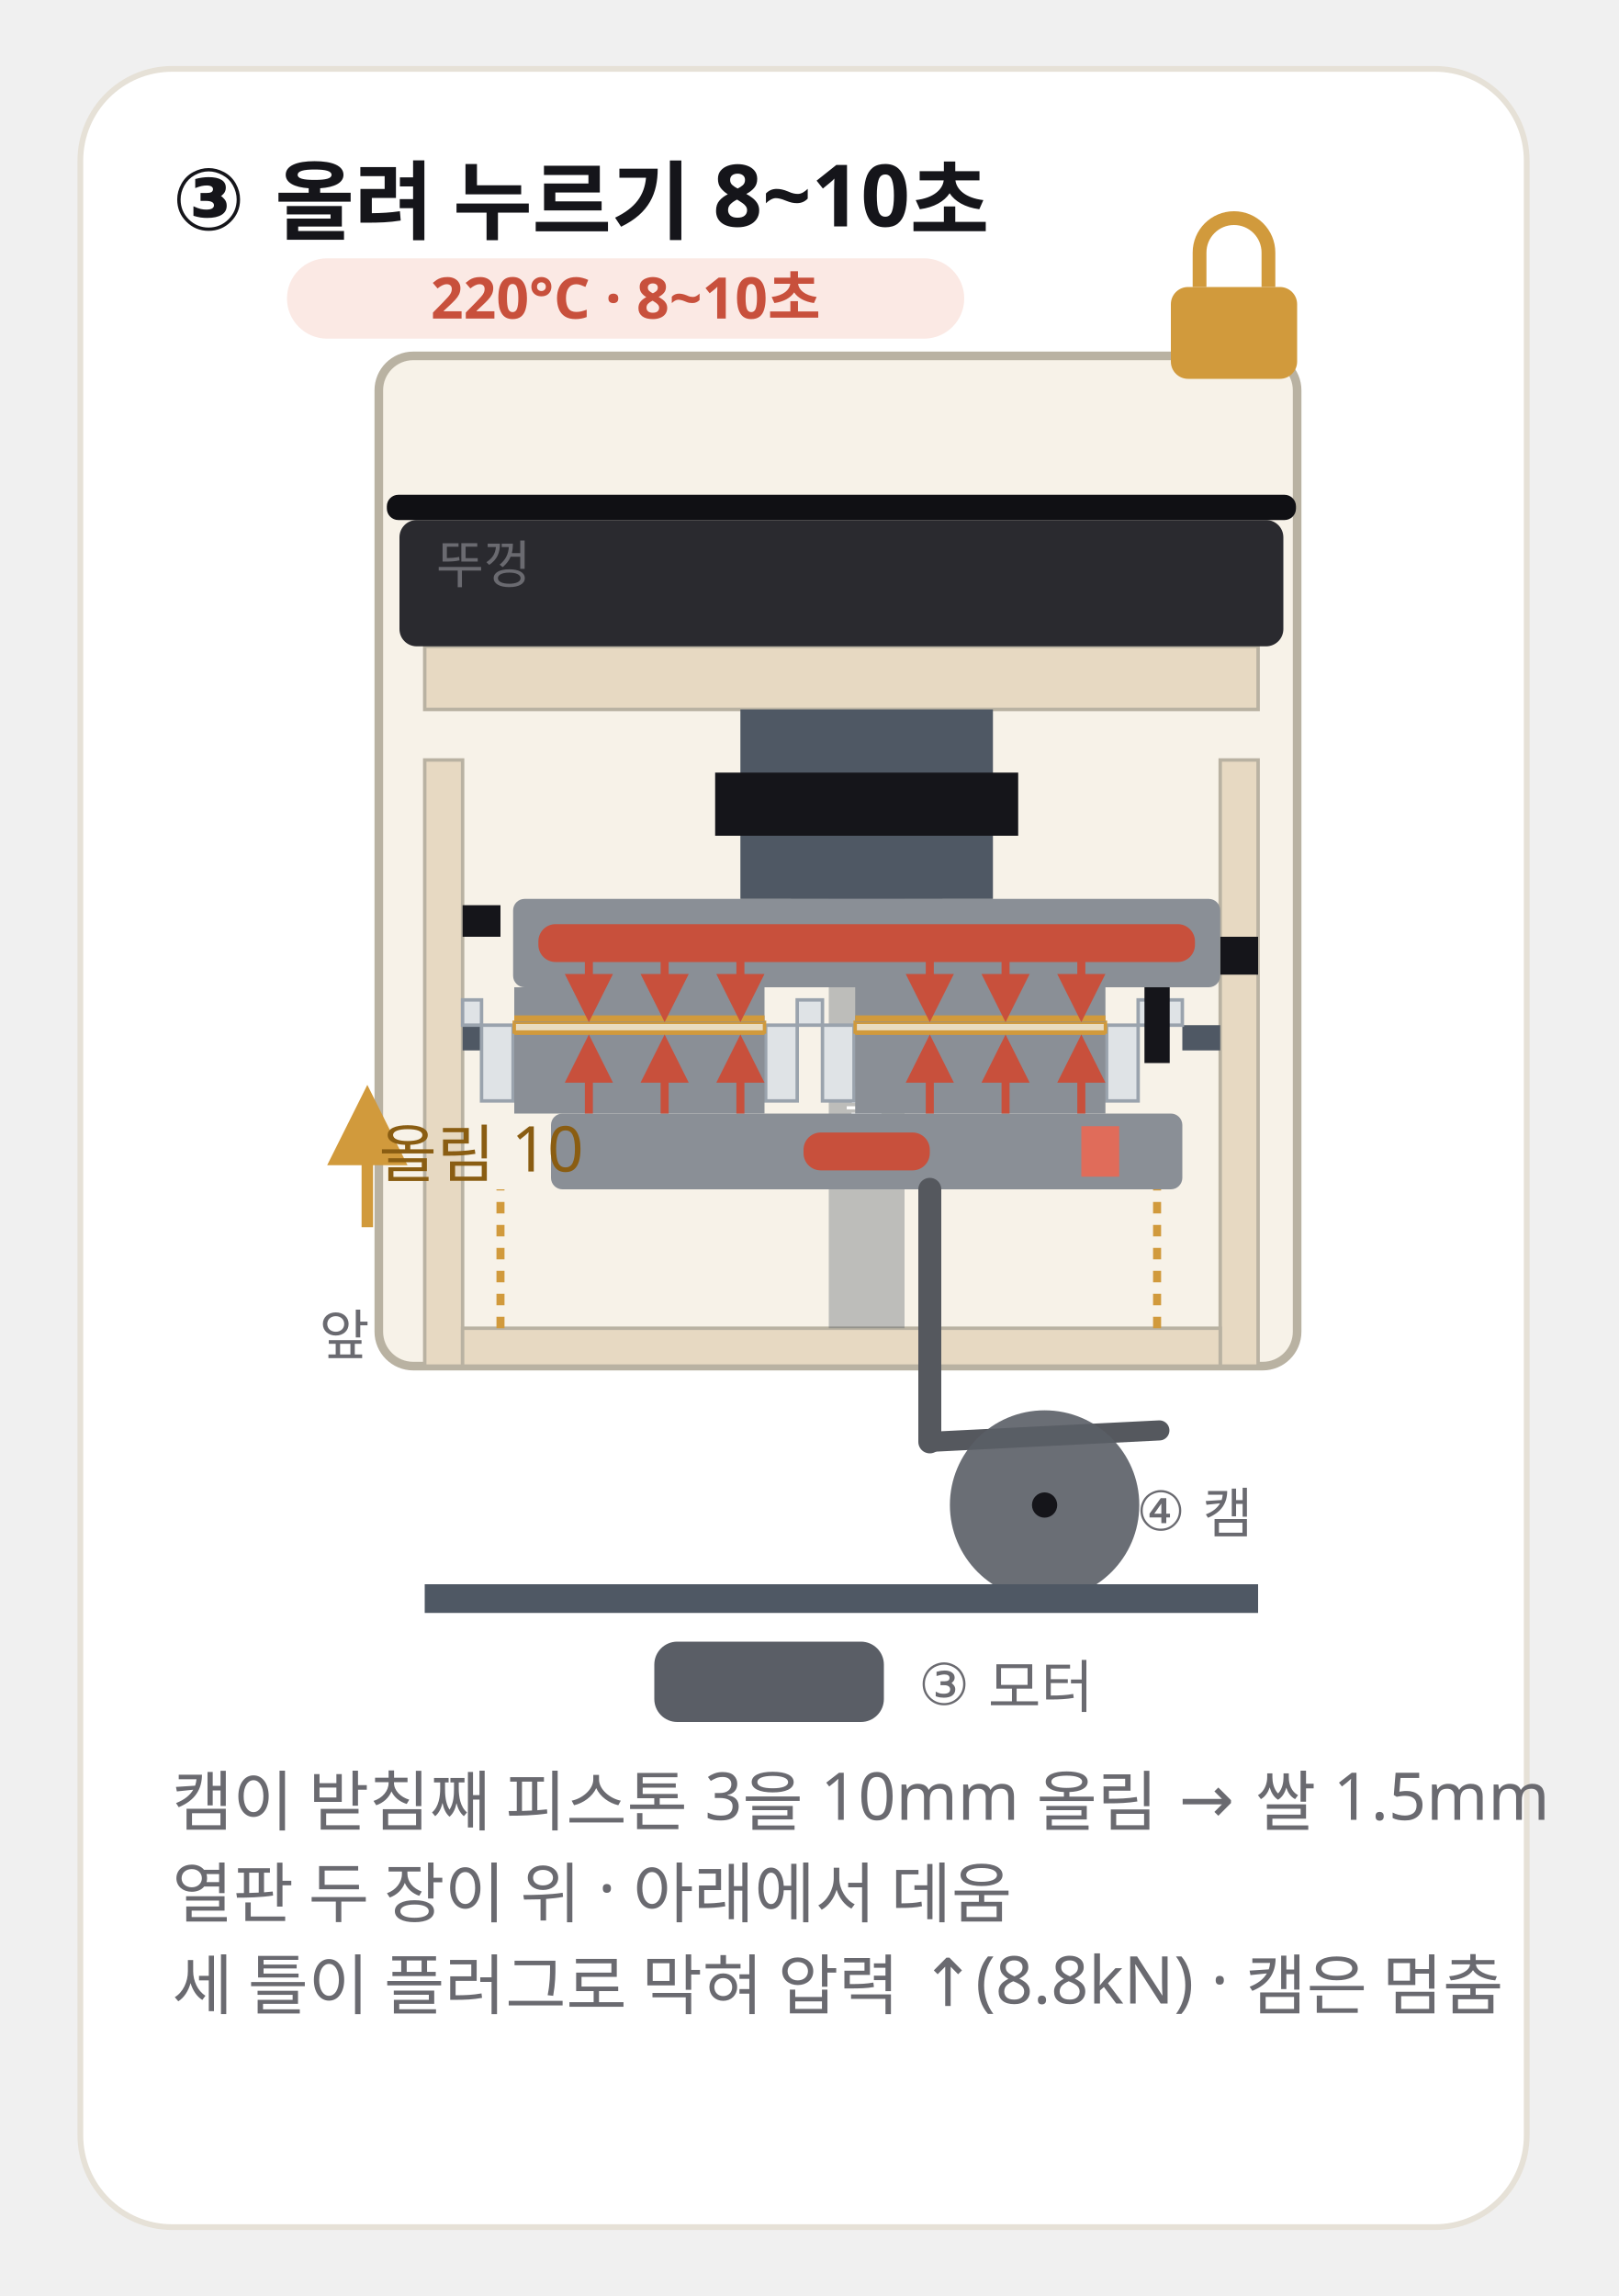
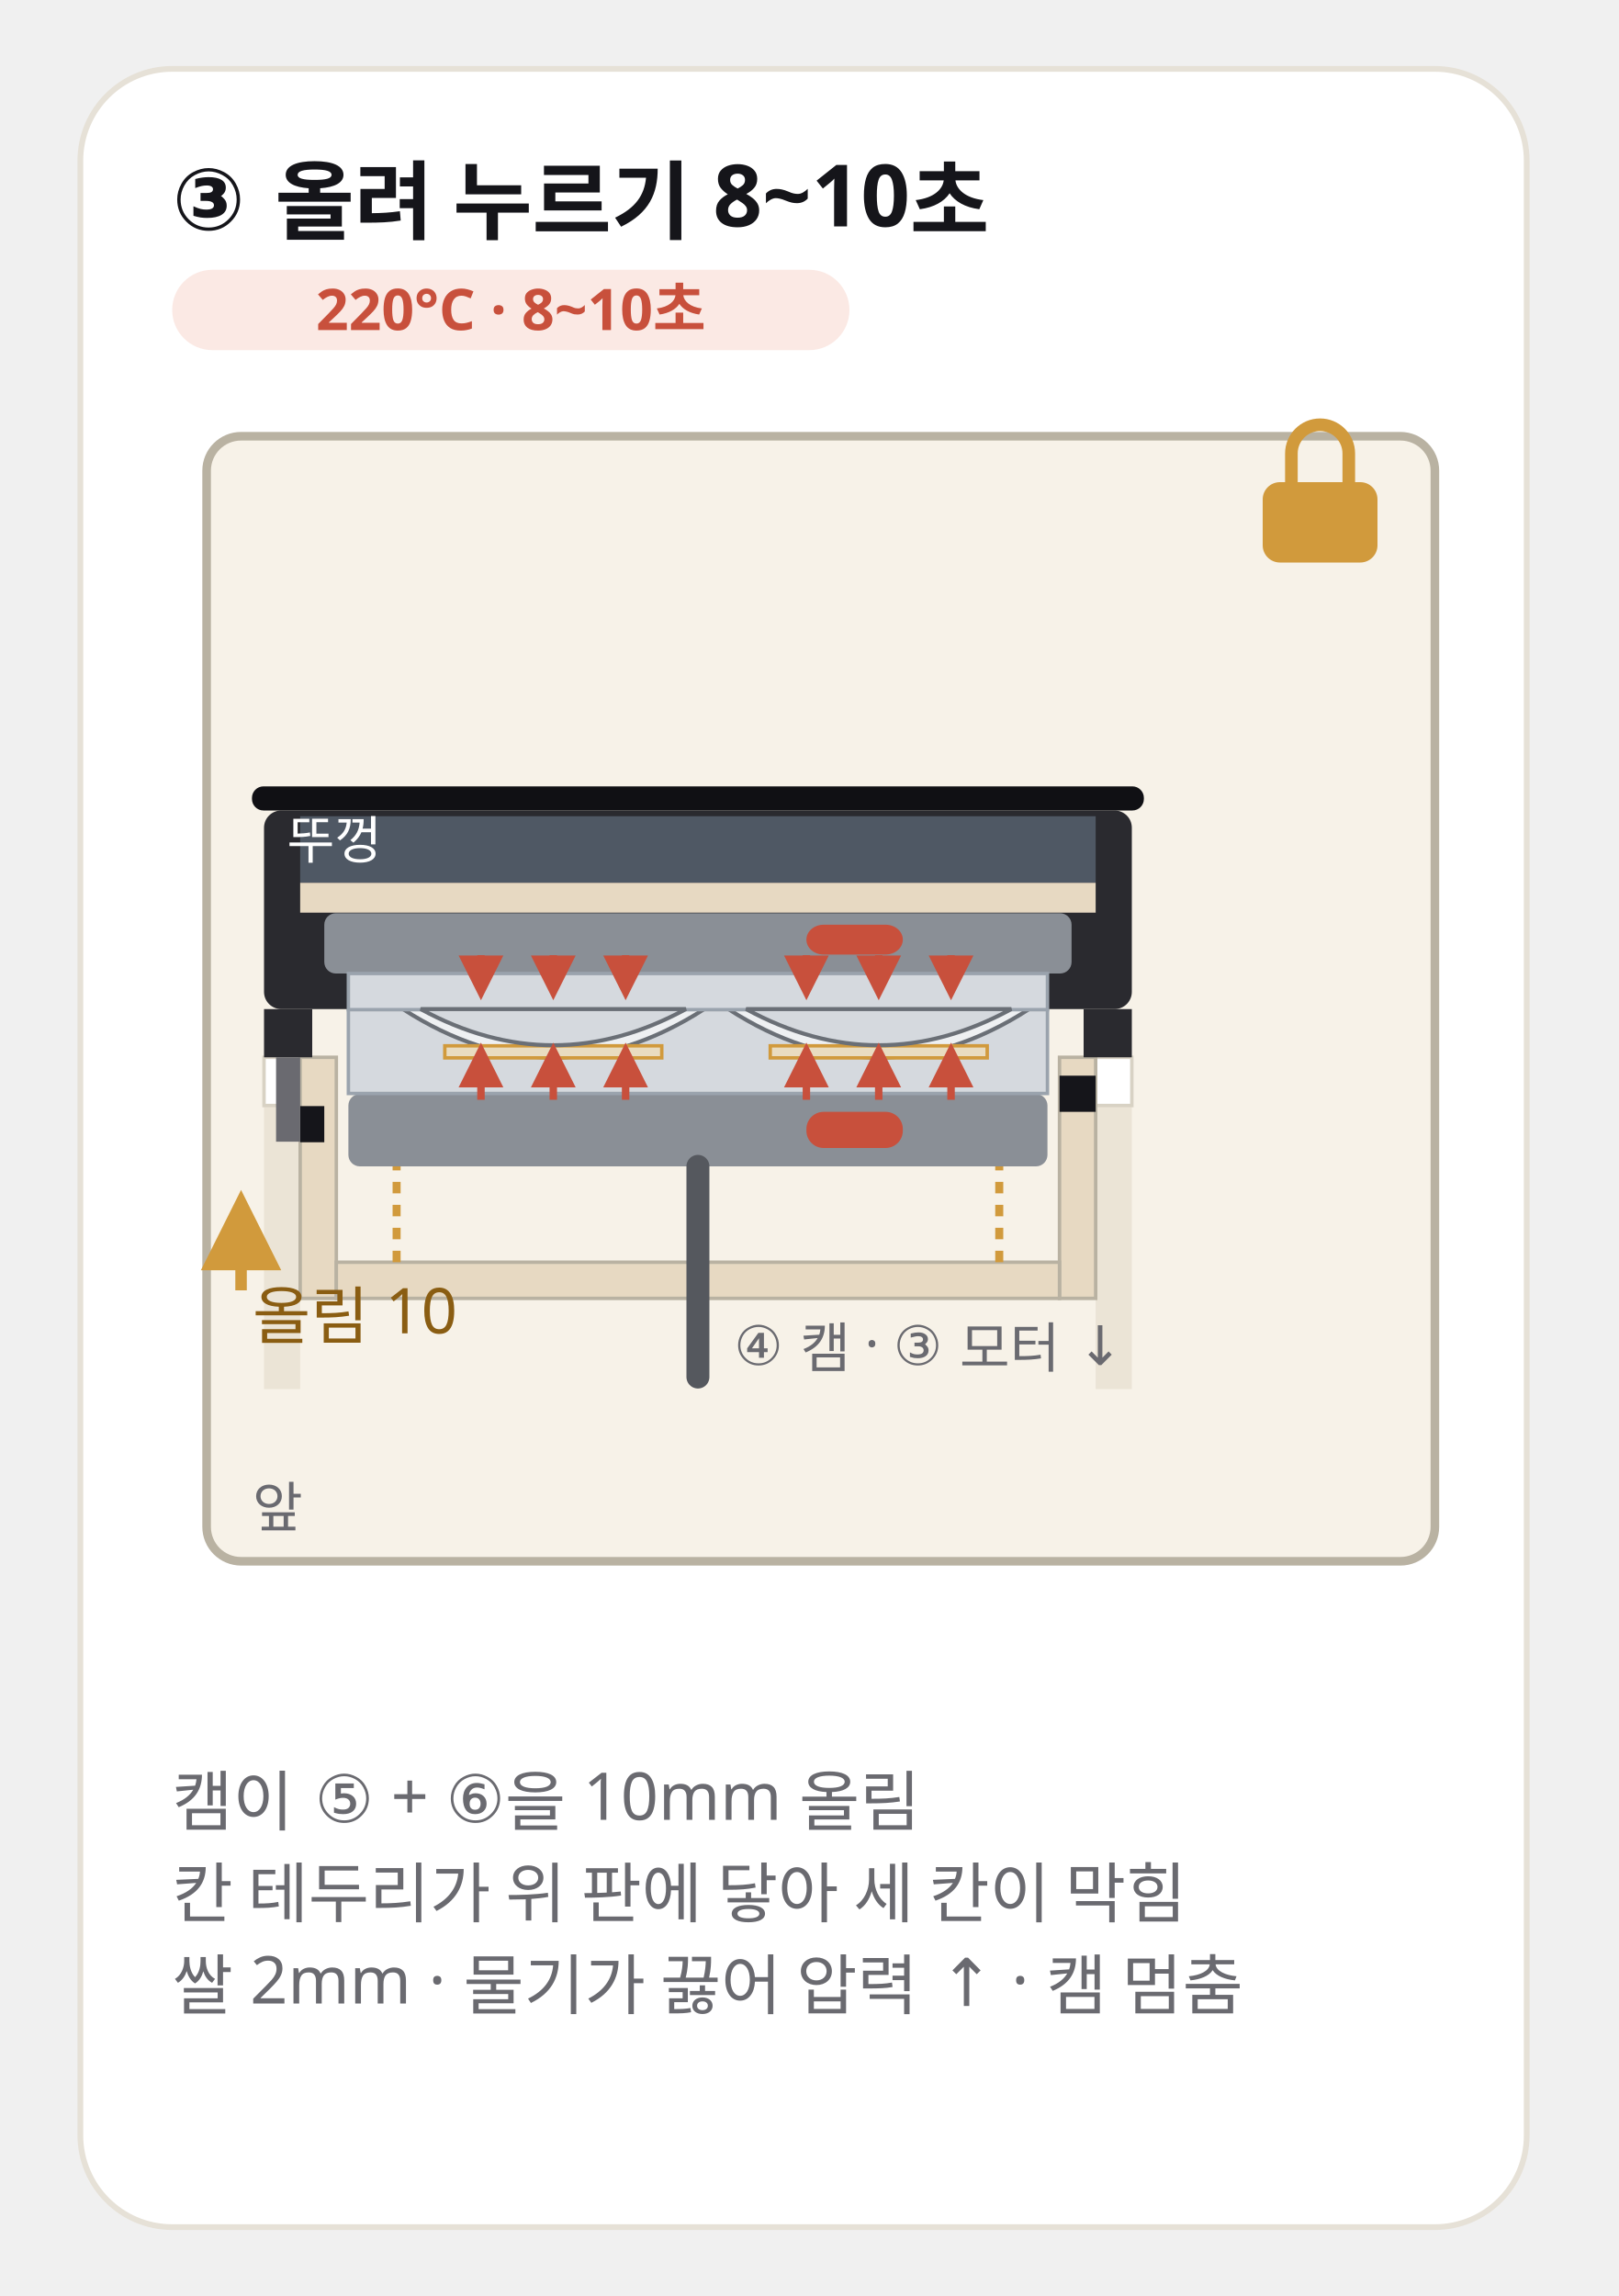
<svg xmlns="http://www.w3.org/2000/svg" viewBox="0 0 282 400" font-family="NanumSquare, Pretendard, sans-serif">
  <defs>
    <pattern id="hatch" width="7" height="7" patternUnits="userSpaceOnUse" patternTransform="rotate(45)">
      <line x1="0" y1="0" x2="0" y2="7" stroke="#8a5d12" stroke-width="1.1" opacity=".55" />
    </pattern>
    <linearGradient id="glassT" x1="0" y1="0" x2="1" y2="1">
      <stop offset="0" stop-color="#3a3a40" />
      <stop offset=".5" stop-color="#101014" />
      <stop offset="1" stop-color="#2c2c32" />
    </linearGradient>
    <marker id="arr" viewBox="0 0 10 10" refX="8" refY="5" markerWidth="7" markerHeight="7" orient="auto-start-reverse">
      <path d="M0,0 L10,5 L0,10 z" fill="#d19a3c" />
    </marker>
    <marker id="arrg" viewBox="0 0 10 10" refX="8" refY="5" markerWidth="6" markerHeight="6" orient="auto-start-reverse">
      <path d="M0,0 L10,5 L0,10 z" fill="#6a6a70" />
    </marker>
    <marker id="arrh" viewBox="0 0 10 10" refX="8" refY="5" markerWidth="6" markerHeight="6" orient="auto-start-reverse">
      <path d="M0,0 L10,5 L0,10 z" fill="#c8503c" />
    </marker>
  </defs>
  <g transform="translate(14,0)">
    <rect x="0" y="12" width="252" height="376" rx="16" fill="#fff" stroke="#e6e1d7" />
    <text x="16" y="40" font-size="15" font-weight="800" fill="#15151a">③ 올려 누르기 8~10초</text>
-     <rect x="36" y="45" width="118" height="14" rx="7" fill="#fbe9e4" />
-     <text x="95" y="55.5" font-size="10" font-weight="800" fill="#c8503c" text-anchor="middle">220°C · 8~10초</text>
-     <g transform="translate(0,0)">
-       <rect x="52" y="62" width="160" height="176" rx="6" fill="#f7f2e8" stroke="#b9b2a2" stroke-width="1.5" />
-       <rect x="190" y="50" width="22" height="16" rx="3" fill="#d19a3c" />
-       <path d="M195 50 v-6 a6 6 0 0 1 12 0 v6" fill="none" stroke="#d19a3c" stroke-width="2.4" />
-       <text x="46" y="236" font-size="9.5" fill="#6a6a70" text-anchor="middle">앞</text>
-       <rect x="60.0" y="132.4" width="6.6" height="105.6" fill="#e7d9c2" stroke="#b9b2a2" stroke-width=".6" />
-       <rect x="198.6" y="132.4" width="6.6" height="105.6" fill="#e7d9c2" stroke="#b9b2a2" stroke-width=".6" />
-       <rect x="66.6" y="231.4" width="132.0" height="6.6" fill="#e7d9c2" stroke="#b9b2a2" stroke-width=".6" />
-       <rect x="198.6" y="163.2" width="6.6" height="6.6" fill="#15151a" />
-       <rect x="130.4" y="156.6" width="13.2" height="74.8" fill="#4f5864" opacity=".35" />
-       <rect x="123.8" y="123.6" width="26.4" height="33.0" fill="#4f5864" opacity=".35" />
-       <text x="137.0" y="196.2" font-size="8.5" fill="#fff" text-anchor="middle">틀</text>
-       <rect x="192.0" y="178.6" width="6.6" height="4.4" fill="#4f5864" />
-       <rect x="66.6" y="178.6" width="6.6" height="4.4" fill="#4f5864" />
-       <rect x="184.3" y="174.2" width="7.7" height="4.4" fill="#dfe3e6" stroke="#9aa3ad" stroke-width=".6" />
-       <rect x="124.9" y="174.2" width="4.4" height="4.4" fill="#dfe3e6" stroke="#9aa3ad" stroke-width=".6" />
-       <rect x="66.6" y="174.2" width="3.3" height="4.4" fill="#dfe3e6" stroke="#9aa3ad" stroke-width=".6" />
-       <rect x="178.8" y="178.6" width="5.5" height="13.2" fill="#dfe3e6" stroke="#9aa3ad" stroke-width=".6" />
-       <rect x="129.3" y="178.6" width="5.5" height="13.2" fill="#dfe3e6" stroke="#9aa3ad" stroke-width=".6" />
-       <rect x="119.4" y="178.6" width="5.5" height="13.2" fill="#dfe3e6" stroke="#9aa3ad" stroke-width=".6" />
-       <rect x="69.9" y="178.6" width="5.5" height="13.2" fill="#dfe3e6" stroke="#9aa3ad" stroke-width=".6" />
-       <rect x="82.0" y="194.0" width="110.0" height="13.2" fill="#8a8f96" rx="2" />
-       <rect x="126.0" y="197.3" width="22.0" height="6.6" fill="#c8503c" rx="3" />
-       <rect x="135.0" y="179.7" width="43.6" height="14.3" fill="#8a8f96" />
-       <rect x="135.0" y="179.2" width="43.6" height="1.1" fill="#d19a3c" />
-       <rect x="75.6" y="179.7" width="43.6" height="14.3" fill="#8a8f96" />
-       <rect x="75.6" y="179.2" width="43.6" height="1.1" fill="#d19a3c" />
-       <rect x="174.4" y="196.2" width="6.6" height="8.8" fill="#e06c5a" />
-       <line x1="187.6" y1="231.4" x2="187.6" y2="207.2" stroke="#d19a3c" stroke-width="1.4" stroke-dasharray="2 2" />
-       <line x1="73.2" y1="231.4" x2="73.2" y2="207.2" stroke="#d19a3c" stroke-width="1.4" stroke-dasharray="2 2" />
-       <rect x="135.0" y="178.1" width="43.6" height="1.7" fill="#e9dcc0" stroke="#d19a3c" stroke-width=".6" />
-       <rect x="75.6" y="178.1" width="43.6" height="1.7" fill="#e9dcc0" stroke="#d19a3c" stroke-width=".6" />
-       <rect x="60.0" y="112.6" width="145.2" height="11.0" fill="#e7d9c2" stroke="#b9b2a2" stroke-width=".6" />
-       <rect x="55.6" y="90.6" width="154.0" height="22.0" fill="#2a2a2f" rx="3" />
-       <rect x="53.4" y="86.2" width="158.4" height="4.4" fill="#101014" rx="2" />
-       <rect x="75.4" y="156.6" width="123.2" height="15.4" fill="#8a8f96" rx="2" />
-       <rect x="79.8" y="161.0" width="114.4" height="6.6" fill="#c8503c" rx="3" />
-       <rect x="135.0" y="172.0" width="43.6" height="6.1" fill="#8a8f96" />
-       <rect x="135.0" y="176.9" width="43.6" height="1.1" fill="#d19a3c" />
-       <rect x="75.6" y="172.0" width="43.6" height="6.1" fill="#8a8f96" />
-       <rect x="75.6" y="176.9" width="43.6" height="1.1" fill="#d19a3c" />
-       <rect x="185.4" y="172.0" width="4.4" height="13.2" fill="#15151a" />
-       <rect x="66.6" y="157.7" width="6.6" height="5.5" fill="#15151a" />
-       <rect x="115.0" y="123.6" width="44.0" height="33.0" fill="#4f5864" />
-       <rect x="110.6" y="134.6" width="52.8" height="11.0" fill="#15151a" />
-       <text x="62.0" y="101.6" font-size="9" fill="#6a6a70">뚜껑</text>
-       <line x1="88.6" y1="165.4" x2="88.6" y2="176.4" stroke="#c8503c" stroke-width="1.4" marker-end="url(#arrh)" />
-       <line x1="88.6" y1="194.0" x2="88.6" y2="181.9" stroke="#c8503c" stroke-width="1.4" marker-end="url(#arrh)" />
-       <line x1="101.8" y1="165.4" x2="101.8" y2="176.4" stroke="#c8503c" stroke-width="1.4" marker-end="url(#arrh)" />
-       <line x1="101.8" y1="194.0" x2="101.8" y2="181.9" stroke="#c8503c" stroke-width="1.4" marker-end="url(#arrh)" />
-       <line x1="115.0" y1="165.4" x2="115.0" y2="176.4" stroke="#c8503c" stroke-width="1.4" marker-end="url(#arrh)" />
-       <line x1="115.0" y1="194.0" x2="115.0" y2="181.9" stroke="#c8503c" stroke-width="1.4" marker-end="url(#arrh)" />
-       <line x1="148.0" y1="165.4" x2="148.0" y2="176.4" stroke="#c8503c" stroke-width="1.4" marker-end="url(#arrh)" />
-       <line x1="148.0" y1="194.0" x2="148.0" y2="181.9" stroke="#c8503c" stroke-width="1.4" marker-end="url(#arrh)" />
-       <line x1="161.2" y1="165.4" x2="161.2" y2="176.4" stroke="#c8503c" stroke-width="1.4" marker-end="url(#arrh)" />
-       <line x1="161.2" y1="194.0" x2="161.2" y2="181.9" stroke="#c8503c" stroke-width="1.4" marker-end="url(#arrh)" />
-       <line x1="174.4" y1="165.4" x2="174.4" y2="176.4" stroke="#c8503c" stroke-width="1.4" marker-end="url(#arrh)" />
-       <line x1="174.4" y1="194.0" x2="174.4" y2="181.9" stroke="#c8503c" stroke-width="1.4" marker-end="url(#arrh)" />
-       <line x1="148.0" y1="207.2" x2="148.0" y2="251.2" stroke="#55585e" stroke-width="4" stroke-linecap="round" />
-       <line x1="148.0" y1="251.2" x2="188.0" y2="249.2" stroke="#55585e" stroke-width="3.5" stroke-linecap="round" />
-       <circle cx="168.0" cy="262.2" r="16.5" fill="#5a5e66" opacity=".9" />
-       <circle cx="168.0" cy="262.2" r="2.2" fill="#15151a" />
-       <text x="184.0" y="266.6" font-size="9.5" fill="#6a6a70">④ 캠</text>
-       <rect x="60.0" y="276" width="145.2" height="5" fill="#4f5864" />
-       <rect x="100" y="286" width="40" height="14" rx="4" fill="#5a5e66" />
-       <text x="146" y="297" font-size="10" fill="#6a6a70">③ 모터</text>
+     <rect x="16" y="47" width="118" height="14" rx="7" fill="#fbe9e4" />
+     <text x="75" y="57.5" font-size="10" font-weight="800" fill="#c8503c" text-anchor="middle">220°C · 8~10초</text>
+     <g transform="translate(0,-8)">
+       <rect x="22" y="84" width="214" height="196" rx="6" fill="#f7f2e8" stroke="#b9b2a2" stroke-width="1.5" />
+       <rect x="206" y="92" width="20" height="14" rx="3" fill="#d19a3c" />
+       <path d="M211 92 v-5 a5 5 0 0 1 10 0 v5" fill="none" stroke="#d19a3c" stroke-width="2.2" />
+       <text x="30" y="274" font-size="9.5" fill="#6a6a70">앞</text>
+       <rect x="32.0" y="192.2" width="6.3" height="57.8" fill="#ebe4d6" />
+       <rect x="32.0" y="192.2" width="6.3" height="8.4" fill="#ffffff" stroke="#d8d2c4" stroke-width=".6" />
+       <rect x="176.9" y="192.2" width="6.3" height="57.8" fill="#ebe4d6" />
+       <rect x="176.9" y="192.2" width="6.3" height="8.4" fill="#ffffff" stroke="#d8d2c4" stroke-width=".6" />
+       <rect x="170.6" y="192.2" width="6.3" height="42.0" fill="#e7d9c2" stroke="#b9b2a2" stroke-width=".6" />
+       <rect x="38.3" y="192.2" width="6.3" height="42.0" fill="#e7d9c2" stroke="#b9b2a2" stroke-width=".6" />
+       <rect x="44.6" y="227.9" width="126.0" height="6.3" fill="#e7d9c2" stroke="#b9b2a2" stroke-width=".6" />
+       <rect x="170.6" y="195.4" width="6.3" height="6.3" fill="#15151a" />
+       <rect x="38.3" y="200.7" width="4.2" height="6.3" fill="#15151a" />
+       <rect x="46.7" y="198.6" width="121.8" height="12.6" fill="#8a8f96" rx="2" />
+       <rect x="126.5" y="201.7" width="16.8" height="6.3" fill="#c8503c" rx="3" />
+       <rect x="46.7" y="183.8" width="121.8" height="14.7" fill="#d5d9de" stroke="#9aa3ad" stroke-width=".6" />
+       <path d="M112.9 183.8 Q 139.1 200.7 165.3 183.8 Z" fill="#eef0f2" stroke="#6a6f76" stroke-width=".7" />
+       <rect x="120.2" y="190.2" width="37.8" height="2.1" fill="#e9dcc0" stroke="#d19a3c" stroke-width=".6" />
+       <path d="M56.2 183.8 Q 82.4 200.7 108.7 183.8 Z" fill="#eef0f2" stroke="#6a6f76" stroke-width=".7" />
+       <rect x="63.5" y="190.2" width="37.8" height="2.1" fill="#e9dcc0" stroke="#d19a3c" stroke-width=".6" />
+       <line x1="160.1" y1="227.9" x2="160.1" y2="211.2" stroke="#d19a3c" stroke-width="1.4" stroke-dasharray="2 2" />
+       <line x1="55.1" y1="227.9" x2="55.1" y2="211.2" stroke="#d19a3c" stroke-width="1.4" stroke-dasharray="2 2" />
+       <rect x="32.0" y="149.2" width="151.2" height="34.6" fill="#2a2a2f" rx="3" />
+       <rect x="174.8" y="183.8" width="8.4" height="8.4" fill="#2a2a2f" />
+       <rect x="32.0" y="183.8" width="8.4" height="8.4" fill="#2a2a2f" />
+       <rect x="29.9" y="145.0" width="155.4" height="4.2" fill="#101014" rx="2" />
+       <rect x="38.3" y="150.2" width="138.6" height="11.6" fill="#4f5864" />
+       <rect x="38.3" y="161.8" width="138.6" height="5.2" fill="#e7d9c2" />
+       <rect x="42.5" y="167.1" width="130.2" height="10.5" fill="#8a8f96" rx="2" />
+       <rect x="126.5" y="169.1" width="16.8" height="5.2" fill="#c8503c" rx="3" />
+       <rect x="46.7" y="177.6" width="121.8" height="6.3" fill="#d5d9de" stroke="#9aa3ad" stroke-width=".6" />
+       <path d="M116.0 183.8 Q 139.1 196.4 162.2 183.8 Z" fill="#d5d9de" stroke="#6a6f76" stroke-width=".7" />
+       <path d="M59.3 183.8 Q 82.4 196.4 105.5 183.8 Z" fill="#d5d9de" stroke="#6a6f76" stroke-width=".7" />
+       <rect x="34.1" y="192.2" width="4.2" height="14.7" fill="#6a6a70" />
+       <text x="36.0" y="157.6" font-size="9" fill="#fff">뚜껑</text>
+       <line x1="151.7" y1="174.4" x2="151.7" y2="180.7" stroke="#c8503c" stroke-width="1.3" marker-end="url(#arrh)" />
+       <line x1="151.7" y1="199.6" x2="151.7" y2="191.2" stroke="#c8503c" stroke-width="1.3" marker-end="url(#arrh)" />
+       <line x1="139.1" y1="174.4" x2="139.1" y2="180.7" stroke="#c8503c" stroke-width="1.3" marker-end="url(#arrh)" />
+       <line x1="139.1" y1="199.6" x2="139.1" y2="191.2" stroke="#c8503c" stroke-width="1.3" marker-end="url(#arrh)" />
+       <line x1="126.5" y1="174.4" x2="126.5" y2="180.7" stroke="#c8503c" stroke-width="1.3" marker-end="url(#arrh)" />
+       <line x1="126.5" y1="199.6" x2="126.5" y2="191.2" stroke="#c8503c" stroke-width="1.3" marker-end="url(#arrh)" />
+       <line x1="95.0" y1="174.4" x2="95.0" y2="180.7" stroke="#c8503c" stroke-width="1.3" marker-end="url(#arrh)" />
+       <line x1="95.0" y1="199.6" x2="95.0" y2="191.2" stroke="#c8503c" stroke-width="1.3" marker-end="url(#arrh)" />
+       <line x1="82.4" y1="174.4" x2="82.4" y2="180.7" stroke="#c8503c" stroke-width="1.3" marker-end="url(#arrh)" />
+       <line x1="82.4" y1="199.6" x2="82.4" y2="191.2" stroke="#c8503c" stroke-width="1.3" marker-end="url(#arrh)" />
+       <line x1="69.8" y1="174.4" x2="69.8" y2="180.7" stroke="#c8503c" stroke-width="1.3" marker-end="url(#arrh)" />
+       <line x1="69.8" y1="199.6" x2="69.8" y2="191.2" stroke="#c8503c" stroke-width="1.3" marker-end="url(#arrh)" />
+       <line x1="107.6" y1="211.2" x2="107.6" y2="247.9" stroke="#55585e" stroke-width="4" stroke-linecap="round" />
+       <text x="113.9" y="245.8" font-size="9.5" fill="#6a6a70">④ 캠 · ③ 모터 ↓</text>
    </g>
-     <line x1="50.0" y1="213.8" x2="50.0" y2="191.8" stroke="#d19a3c" stroke-width="2" marker-end="url(#arr)" />
-     <text x="52.0" y="205.0" font-size="11" fill="#8a5d12">올림 10</text>
-     <text x="16" y="318" font-size="11.5" fill="#6a6a70">캠이 받침째 피스톤 3을 10mm 올림 → 쌀 1.5mm</text>
-     <text x="16" y="334" font-size="11.5" fill="#6a6a70">열판 두 장이 위 · 아래에서 데움</text>
-     <text x="16" y="350" font-size="11.5" fill="#6a6a70">세 틀이 플러그로 막혀 압력 ↑(8.8kN) · 캠은 멈춤</text>
+     <line x1="28.0" y1="224.8" x2="28.0" y2="210.1" stroke="#d19a3c" stroke-width="2" marker-end="url(#arr)" />
+     <text x="30.0" y="233.2" font-size="11" fill="#8a5d12">올림 10</text>
+     <text x="16" y="318" font-size="11.5" fill="#6a6a70">캠이 ⑤ + ⑥을 10mm 올림</text>
+     <text x="16" y="334" font-size="11.5" fill="#6a6a70">칸 테두리가 위 판에 닿아 세 칸이 막힘</text>
+     <text x="16" y="350" font-size="11.5" fill="#6a6a70">쌀 2mm · 물기가 끓어 압력 ↑ · 캠 멈춤</text>
  </g>
</svg>
